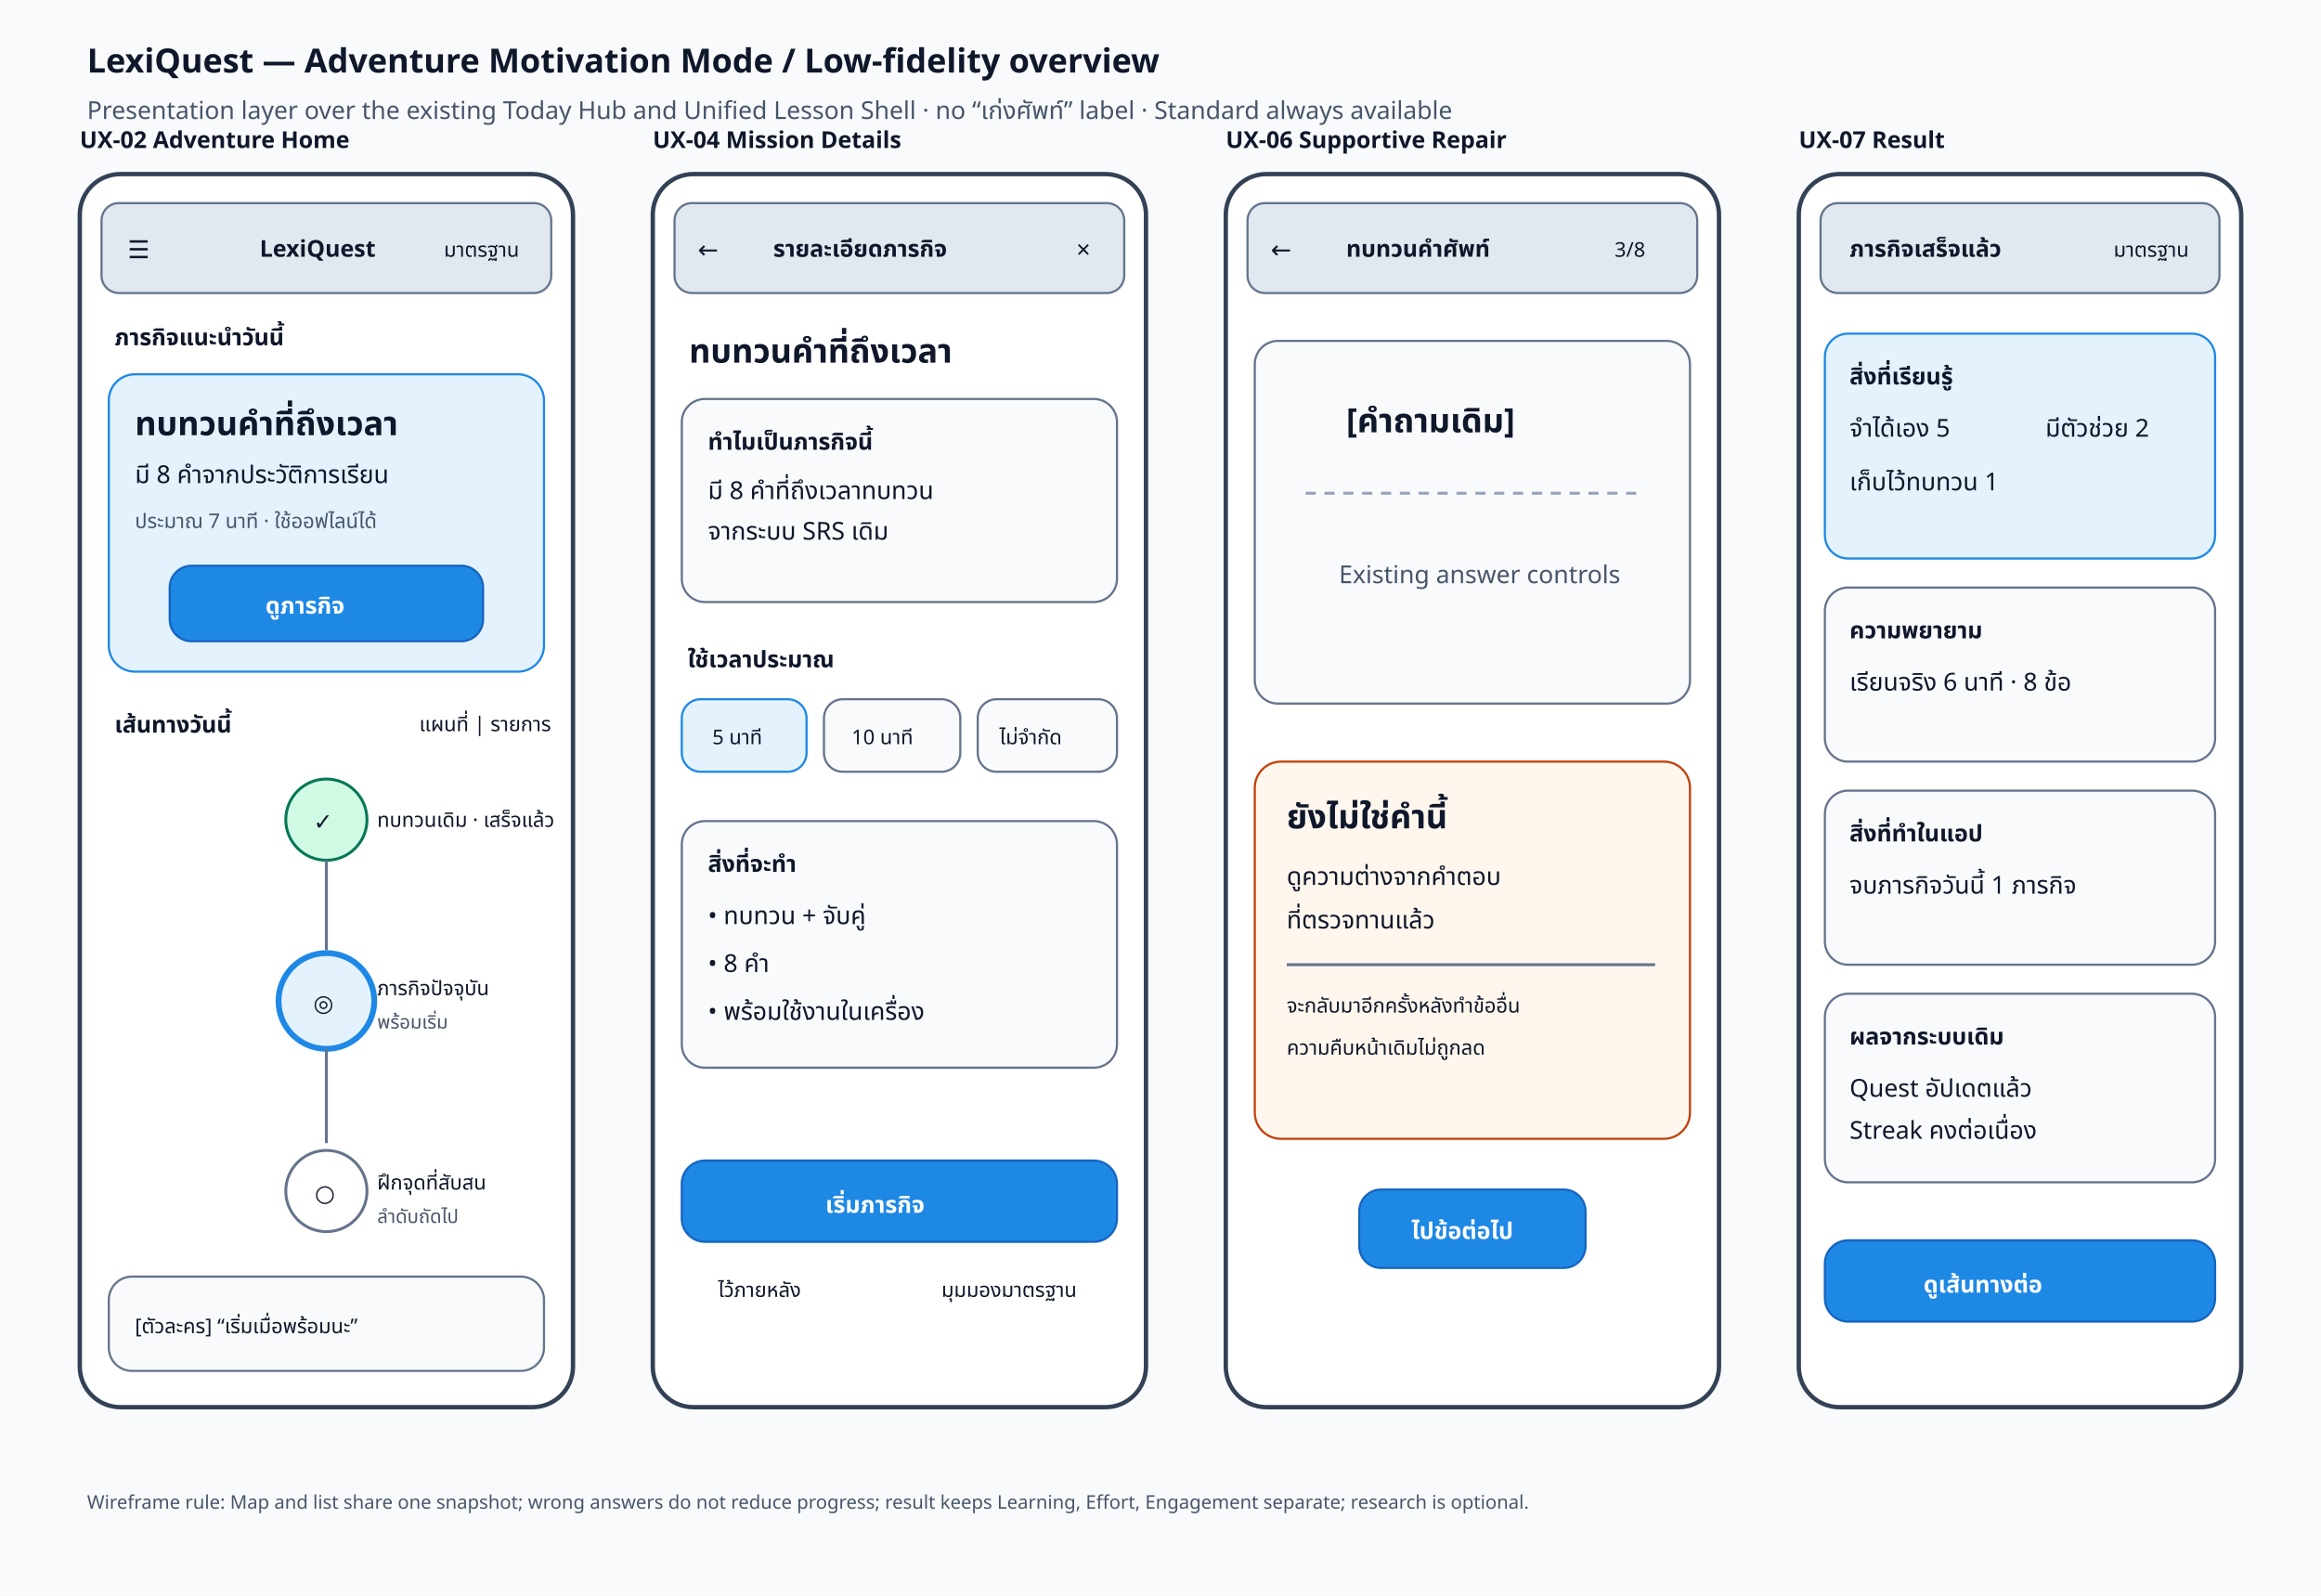
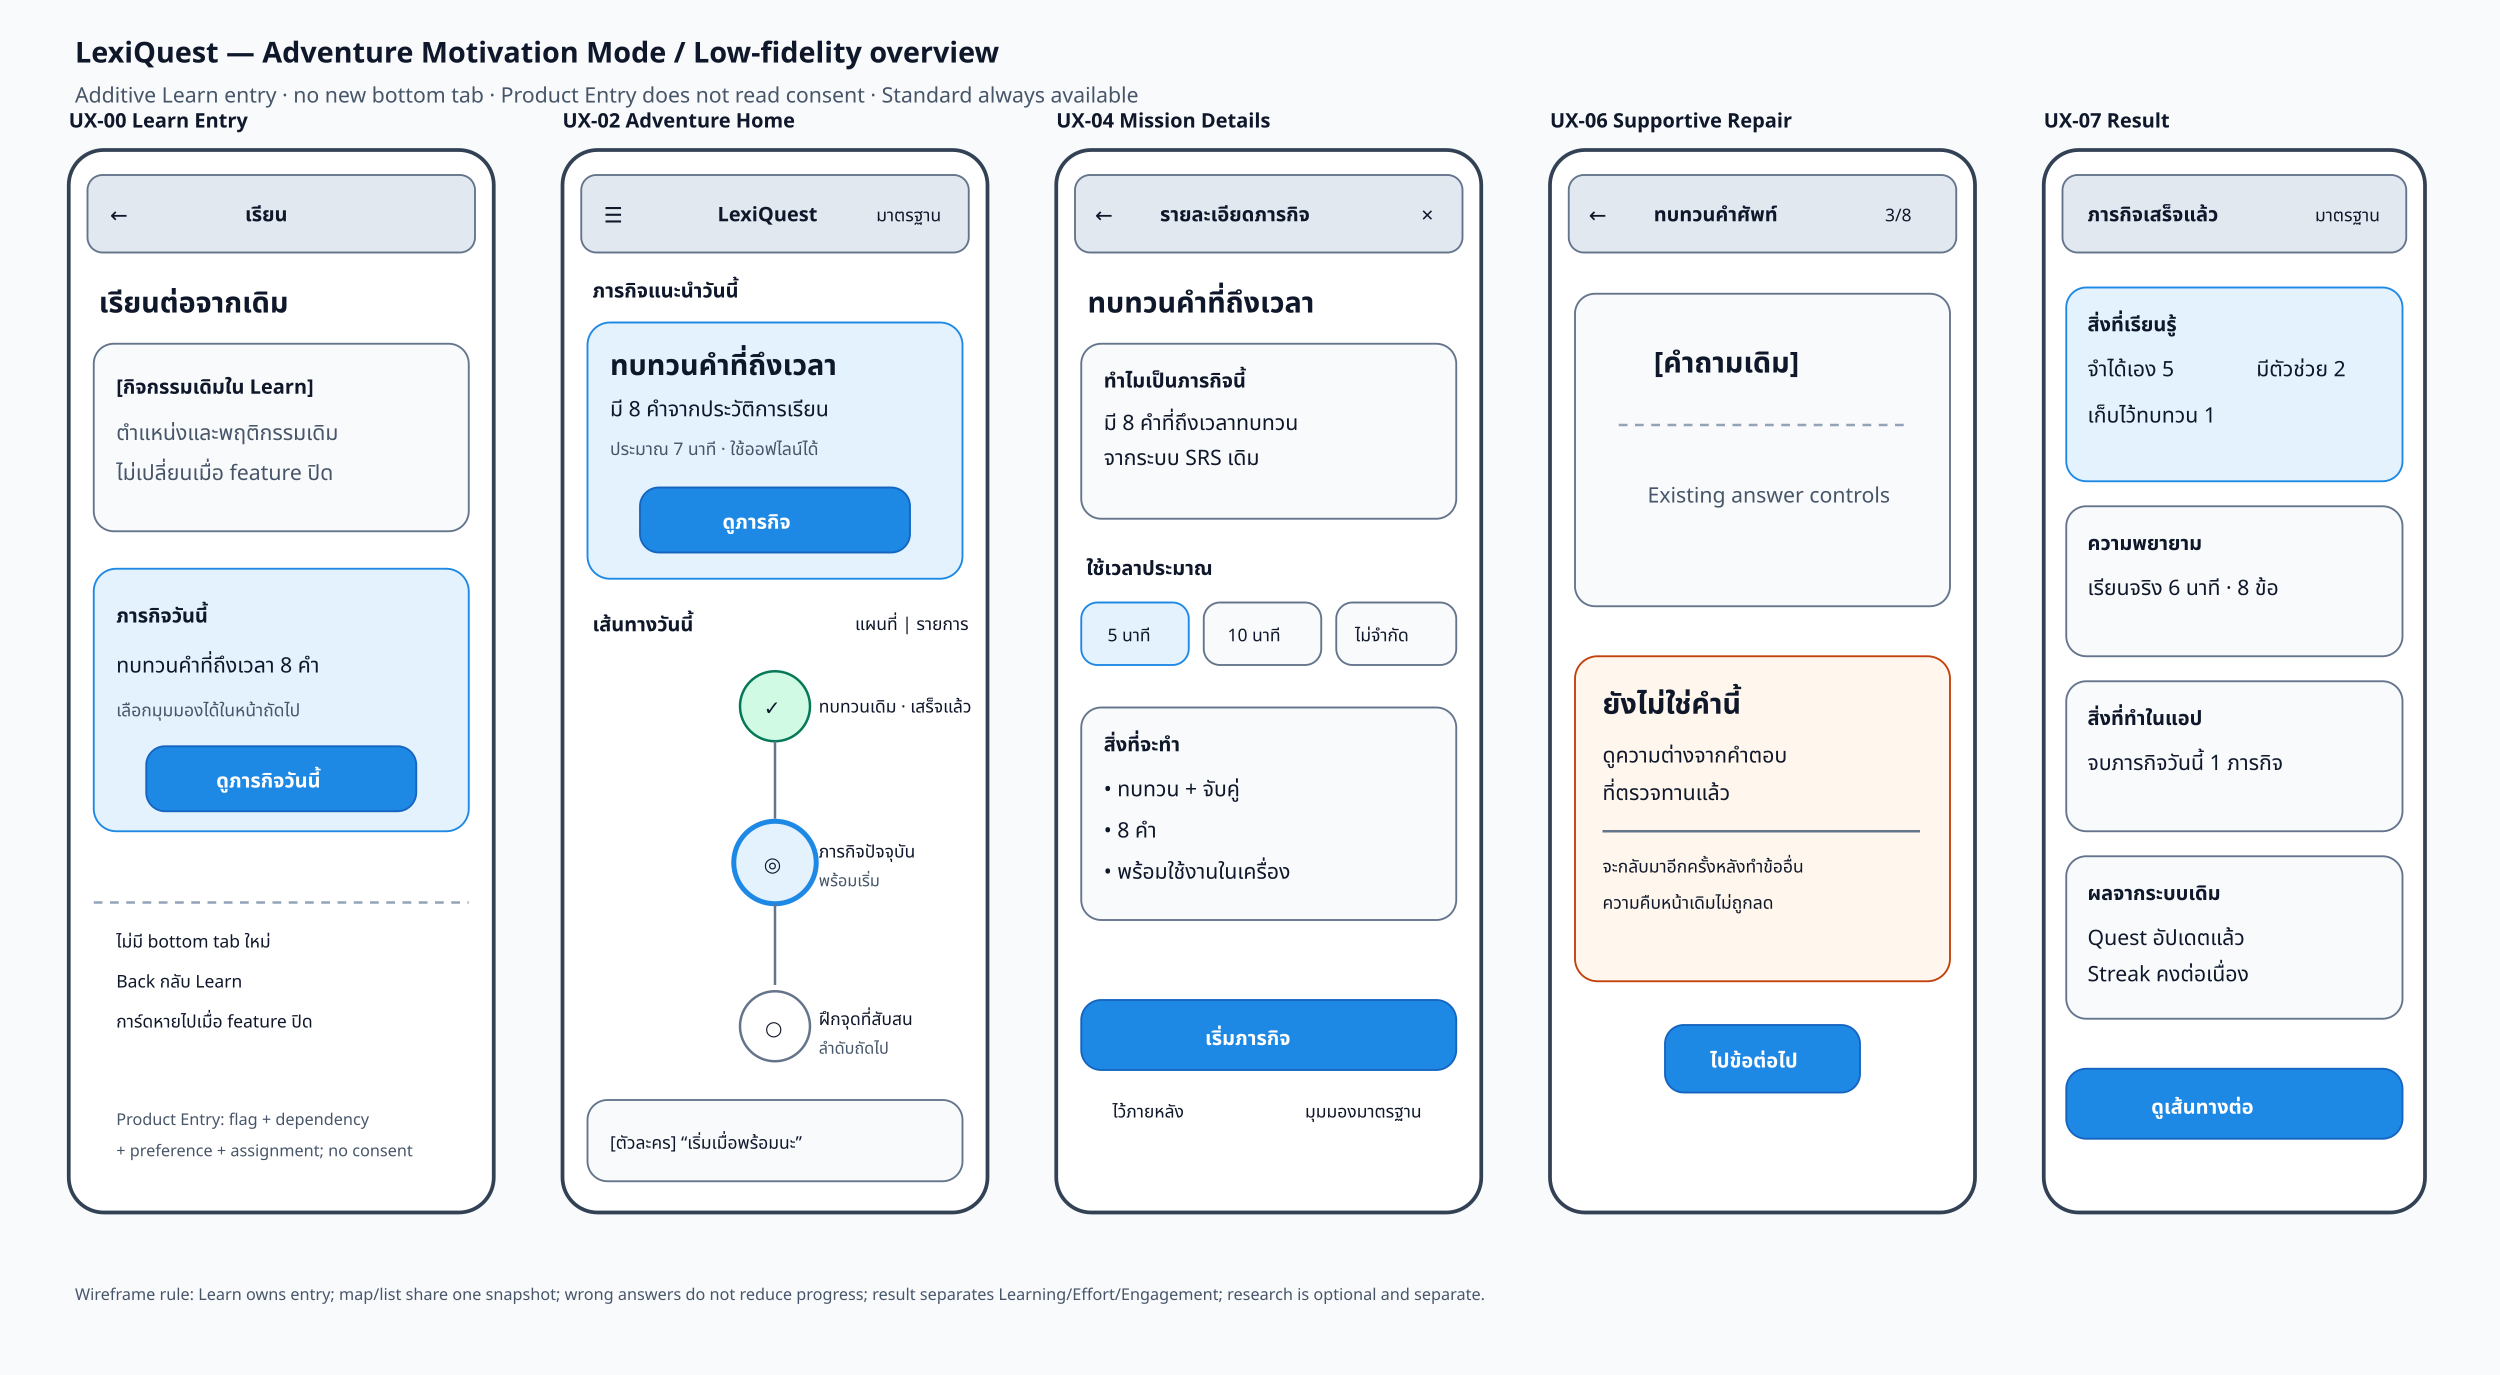
- <svg xmlns="http://www.w3.org/2000/svg" width="1600" height="1100" viewBox="0 0 1600 1100" role="img" aria-labelledby="title desc">
+ <svg xmlns="http://www.w3.org/2000/svg" width="2000" height="1100" viewBox="0 0 2000 1100" role="img" aria-labelledby="title desc">
  <defs>
    <style>
      .bg{fill:#f8fafc}.phone{fill:#fff;stroke:#334155;stroke-width:3}.bar{fill:#e2e8f0;stroke:#64748b;stroke-width:1.5}.card{fill:#f8fafc;stroke:#64748b;stroke-width:1.5}.primary{fill:#1e88e5;stroke:#1565c0;stroke-width:1.5}.soft{fill:#e3f2fd;stroke:#1e88e5;stroke-width:1.5}.line{stroke:#64748b;stroke-width:2;fill:none}.dashed{stroke:#94a3b8;stroke-width:2;stroke-dasharray:7 6;fill:none}.txt{font-family:'Noto Sans Thai','Segoe UI',sans-serif;fill:#0f172a}.small{font-size:14px}.body{font-size:17px}.title{font-size:23px;font-weight:700}.label{font-size:16px;font-weight:700}.white{fill:#fff}.muted{fill:#475569}.caption{font-size:13px;fill:#475569}
    </style>
  </defs>
-   <rect class="bg" width="1600" height="1100" />
+   <rect class="bg" width="2000" height="1100" />
  <text class="txt title" x="60" y="50">LexiQuest — Adventure Motivation Mode / Low-fidelity overview</text>
-   <text class="txt body muted" x="60" y="82">Presentation layer over the existing Today Hub and Unified Lesson Shell · no “เก่งศัพท์” label · Standard always available</text>
+   <text class="txt body muted" x="60" y="82">Additive Learn entry · no new bottom tab · Product Entry does not read consent · Standard always available</text>
  <g transform="translate(55,120)">
+     <text class="txt label" x="0" y="-18">UX-00 Learn Entry</text>
+     <rect class="phone" width="340" height="850" rx="28" />
+     <rect class="bar" x="15" y="20" width="310" height="62" rx="12" />
+     <text class="txt body" x="33" y="58">←</text>
+     <text class="txt label" x="141" y="57">เรียน</text>
+     <text class="txt title" x="24" y="130">เรียนต่อจากเดิม</text>
+     <rect class="card" x="20" y="155" width="300" height="150" rx="16" />
+     <text class="txt label" x="38" y="195">[กิจกรรมเดิมใน Learn]</text>
+     <text class="txt body muted" x="38" y="232">ตำแหน่งและพฤติกรรมเดิม</text>
+     <text class="txt body muted" x="38" y="264">ไม่เปลี่ยนเมื่อ feature ปิด</text>
+     <rect class="soft" x="20" y="335" width="300" height="210" rx="18" />
+     <text class="txt label" x="38" y="378">ภารกิจวันนี้</text>
+     <text class="txt body" x="38" y="418">ทบทวนคำที่ถึงเวลา 8 คำ</text>
+     <text class="txt small muted" x="38" y="453">เลือกมุมมองได้ในหน้าถัดไป</text>
+     <rect class="primary" x="62" y="477" width="216" height="52" rx="15" />
+     <text class="txt label white" x="118" y="510">ดูภารกิจวันนี้</text>
+     <path class="dashed" d="M20 602 H320" />
+     <text class="txt small" x="38" y="638">ไม่มี bottom tab ใหม่</text>
+     <text class="txt small" x="38" y="670">Back กลับ Learn</text>
+     <text class="txt small" x="38" y="702">การ์ดหายไปเมื่อ feature ปิด</text>
+     <text class="txt caption" x="38" y="780">Product Entry: flag + dependency</text>
+     <text class="txt caption" x="38" y="805">+ preference + assignment; no consent</text>
+   </g>
+   <g transform="translate(450,120)">
    <text class="txt label" x="0" y="-18">UX-02 Adventure Home</text>
    <rect class="phone" width="340" height="850" rx="28" />
    <rect class="bar" x="15" y="20" width="310" height="62" rx="12" />
    <text class="txt body" x="33" y="58">☰</text>
    <text class="txt label" x="124" y="57">LexiQuest</text>
    <text class="txt small" x="251" y="57">มาตรฐาน</text>
    <text class="txt label" x="24" y="118">ภารกิจแนะนำวันนี้</text>
    <rect class="soft" x="20" y="138" width="300" height="205" rx="18" />
    <text class="txt title" x="38" y="180">ทบทวนคำที่ถึงเวลา</text>
    <text class="txt body" x="38" y="213">มี 8 คำจากประวัติการเรียน</text>
    <text class="txt small muted" x="38" y="244">ประมาณ 7 นาที · ใช้ออฟไลน์ได้</text>
    <rect class="primary" x="62" y="270" width="216" height="52" rx="15" />
    <text class="txt label white" x="128" y="303">ดูภารกิจ</text>
    <text class="txt label" x="24" y="385">เส้นทางวันนี้</text>
    <text class="txt small" x="234" y="384">แผนที่ | รายการ</text>
    <circle cx="170" cy="445" r="28" fill="#d1fae5" stroke="#047857" stroke-width="2" />
    <text class="txt label" x="161" y="452">✓</text>
    <text class="txt small" x="205" y="450">ทบทวนเดิม · เสร็จแล้ว</text>
    <path class="line" d="M170 473 L170 535" />
    <circle cx="170" cy="570" r="33" fill="#e3f2fd" stroke="#1e88e5" stroke-width="4" />
    <text class="txt label" x="161" y="577">◎</text>
    <text class="txt small" x="205" y="566">ภารกิจปัจจุบัน</text>
    <text class="txt caption" x="205" y="589">พร้อมเริ่ม</text>
    <path class="line" d="M170 603 L170 668" />
    <circle cx="170" cy="701" r="28" fill="#fff" stroke="#64748b" stroke-width="2" />
    <text class="txt label" x="162" y="708">○</text>
    <text class="txt small" x="205" y="700">ฝึกจุดที่สับสน</text>
    <text class="txt caption" x="205" y="723">ลำดับถัดไป</text>
    <rect class="card" x="20" y="760" width="300" height="65" rx="16" />
    <text class="txt small" x="38" y="799">[ตัวละคร] “เริ่มเมื่อพร้อมนะ”</text>
  </g>
-   <g transform="translate(450,120)">
+   <g transform="translate(845,120)">
    <text class="txt label" x="0" y="-18">UX-04 Mission Details</text>
    <rect class="phone" width="340" height="850" rx="28" />
    <rect class="bar" x="15" y="20" width="310" height="62" rx="12" />
    <text class="txt body" x="31" y="58">←</text>
    <text class="txt label" x="83" y="57">รายละเอียดภารกิจ</text>
    <text class="txt body" x="292" y="58">×</text>
    <text class="txt title" x="25" y="130">ทบทวนคำที่ถึงเวลา</text>
    <rect class="card" x="20" y="155" width="300" height="140" rx="16" />
    <text class="txt label" x="38" y="190">ทำไมเป็นภารกิจนี้</text>
    <text class="txt body" x="38" y="224">มี 8 คำที่ถึงเวลาทบทวน</text>
    <text class="txt body" x="38" y="252">จากระบบ SRS เดิม</text>
    <text class="txt label" x="24" y="340">ใช้เวลาประมาณ</text>
    <rect class="soft" x="20" y="362" width="86" height="50" rx="13" />
    <text class="txt small" x="41" y="393">5 นาที</text>
    <rect class="card" x="118" y="362" width="94" height="50" rx="13" />
    <text class="txt small" x="137" y="393">10 นาที</text>
    <rect class="card" x="224" y="362" width="96" height="50" rx="13" />
    <text class="txt small" x="239" y="393">ไม่จำกัด</text>
    <rect class="card" x="20" y="446" width="300" height="170" rx="16" />
    <text class="txt label" x="38" y="481">สิ่งที่จะทำ</text>
    <text class="txt body" x="38" y="517">• ทบทวน + จับคู่</text>
    <text class="txt body" x="38" y="550">• 8 คำ</text>
    <text class="txt body" x="38" y="583">• พร้อมใช้งานในเครื่อง</text>
    <rect class="primary" x="20" y="680" width="300" height="56" rx="16" />
    <text class="txt label white" x="119" y="716">เริ่มภารกิจ</text>
    <text class="txt small" x="45" y="774">ไว้ภายหลัง</text>
    <text class="txt small" x="199" y="774">มุมมองมาตรฐาน</text>
  </g>
-   <g transform="translate(845,120)">
+   <g transform="translate(1240,120)">
    <text class="txt label" x="0" y="-18">UX-06 Supportive Repair</text>
    <rect class="phone" width="340" height="850" rx="28" />
    <rect class="bar" x="15" y="20" width="310" height="62" rx="12" />
    <text class="txt body" x="31" y="58">←</text>
    <text class="txt label" x="83" y="57">ทบทวนคำศัพท์</text>
    <text class="txt small" x="268" y="57">3/8</text>
    <rect class="card" x="20" y="115" width="300" height="250" rx="16" />
    <text class="txt title" x="83" y="178">[คำถามเดิม]</text>
    <path class="dashed" d="M55 220 H285" />
    <text class="txt body muted" x="78" y="282">Existing answer controls</text>
    <rect x="20" y="405" width="300" height="260" rx="18" fill="#fff7ed" stroke="#c2410c" stroke-width="1.5" />
    <text class="txt title" x="42" y="451">ยังไม่ใช่คำนี้</text>
    <text class="txt body" x="42" y="490">ดูความต่างจากคำตอบ</text>
    <text class="txt body" x="42" y="520">ที่ตรวจทานแล้ว</text>
    <path class="line" d="M42 545 H296" />
    <text class="txt small" x="42" y="578">จะกลับมาอีกครั้งหลังทำข้ออื่น</text>
    <text class="txt small" x="42" y="607">ความคืบหน้าเดิมไม่ถูกลด</text>
    <rect class="primary" x="92" y="700" width="156" height="54" rx="15" />
    <text class="txt label white" x="128" y="734">ไปข้อต่อไป</text>
  </g>
-   <g transform="translate(1240,120)">
+   <g transform="translate(1635,120)">
    <text class="txt label" x="0" y="-18">UX-07 Result</text>
    <rect class="phone" width="305" height="850" rx="28" />
    <rect class="bar" x="15" y="20" width="275" height="62" rx="12" />
    <text class="txt label" x="35" y="57">ภารกิจเสร็จแล้ว</text>
    <text class="txt small" x="217" y="57">มาตรฐาน</text>
    <rect class="soft" x="18" y="110" width="269" height="155" rx="16" />
    <text class="txt label" x="35" y="145">สิ่งที่เรียนรู้</text>
    <text class="txt body" x="35" y="181">จำได้เอง 5</text>
    <text class="txt body" x="170" y="181">มีตัวช่วย 2</text>
    <text class="txt body" x="35" y="218">เก็บไว้ทบทวน 1</text>
    <rect class="card" x="18" y="285" width="269" height="120" rx="16" />
    <text class="txt label" x="35" y="320">ความพยายาม</text>
    <text class="txt body" x="35" y="356">เรียนจริง 6 นาที · 8 ข้อ</text>
    <rect class="card" x="18" y="425" width="269" height="120" rx="16" />
    <text class="txt label" x="35" y="460">สิ่งที่ทำในแอป</text>
    <text class="txt body" x="35" y="496">จบภารกิจวันนี้ 1 ภารกิจ</text>
    <rect class="card" x="18" y="565" width="269" height="130" rx="16" />
    <text class="txt label" x="35" y="600">ผลจากระบบเดิม</text>
    <text class="txt body" x="35" y="636">Quest อัปเดตแล้ว</text>
    <text class="txt body" x="35" y="665">Streak คงต่อเนื่อง</text>
    <rect class="primary" x="18" y="735" width="269" height="56" rx="16" />
    <text class="txt label white" x="86" y="771">ดูเส้นทางต่อ</text>
  </g>
-   <text class="txt caption" x="60" y="1040">Wireframe rule: Map and list share one snapshot; wrong answers do not reduce progress; result keeps Learning, Effort, Engagement separate; research is optional.</text>
+   <text class="txt caption" x="60" y="1040">Wireframe rule: Learn owns entry; map/list share one snapshot; wrong answers do not reduce progress; result separates Learning/Effort/Engagement; research is optional and separate.</text>
</svg>
